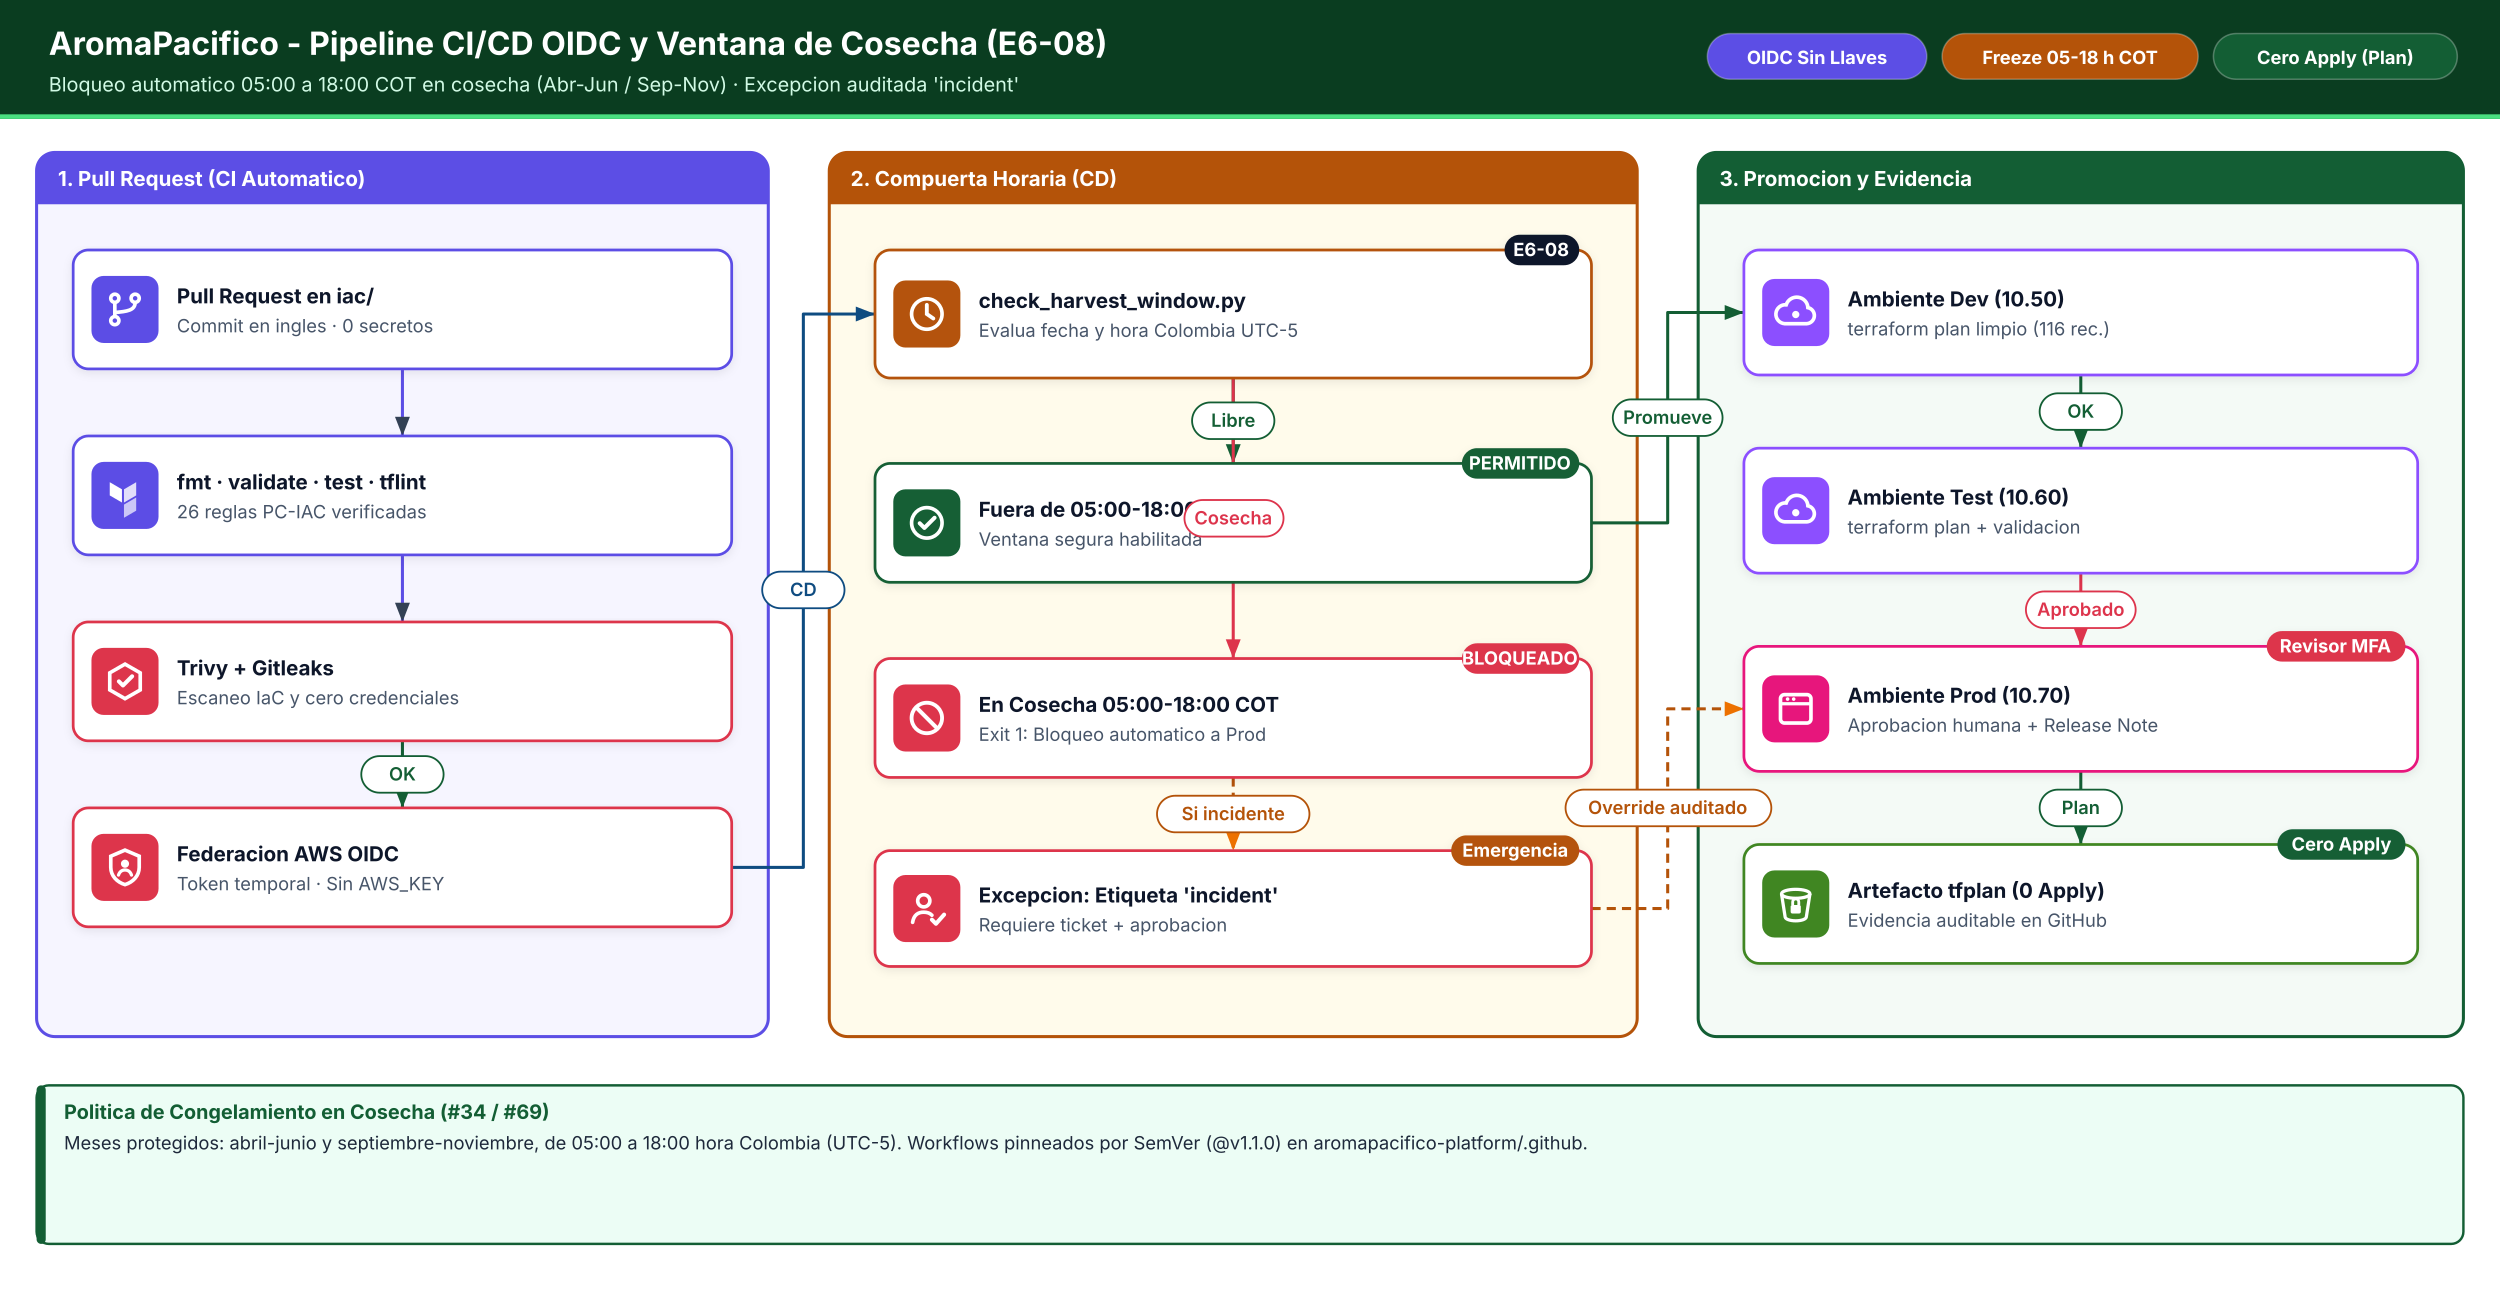
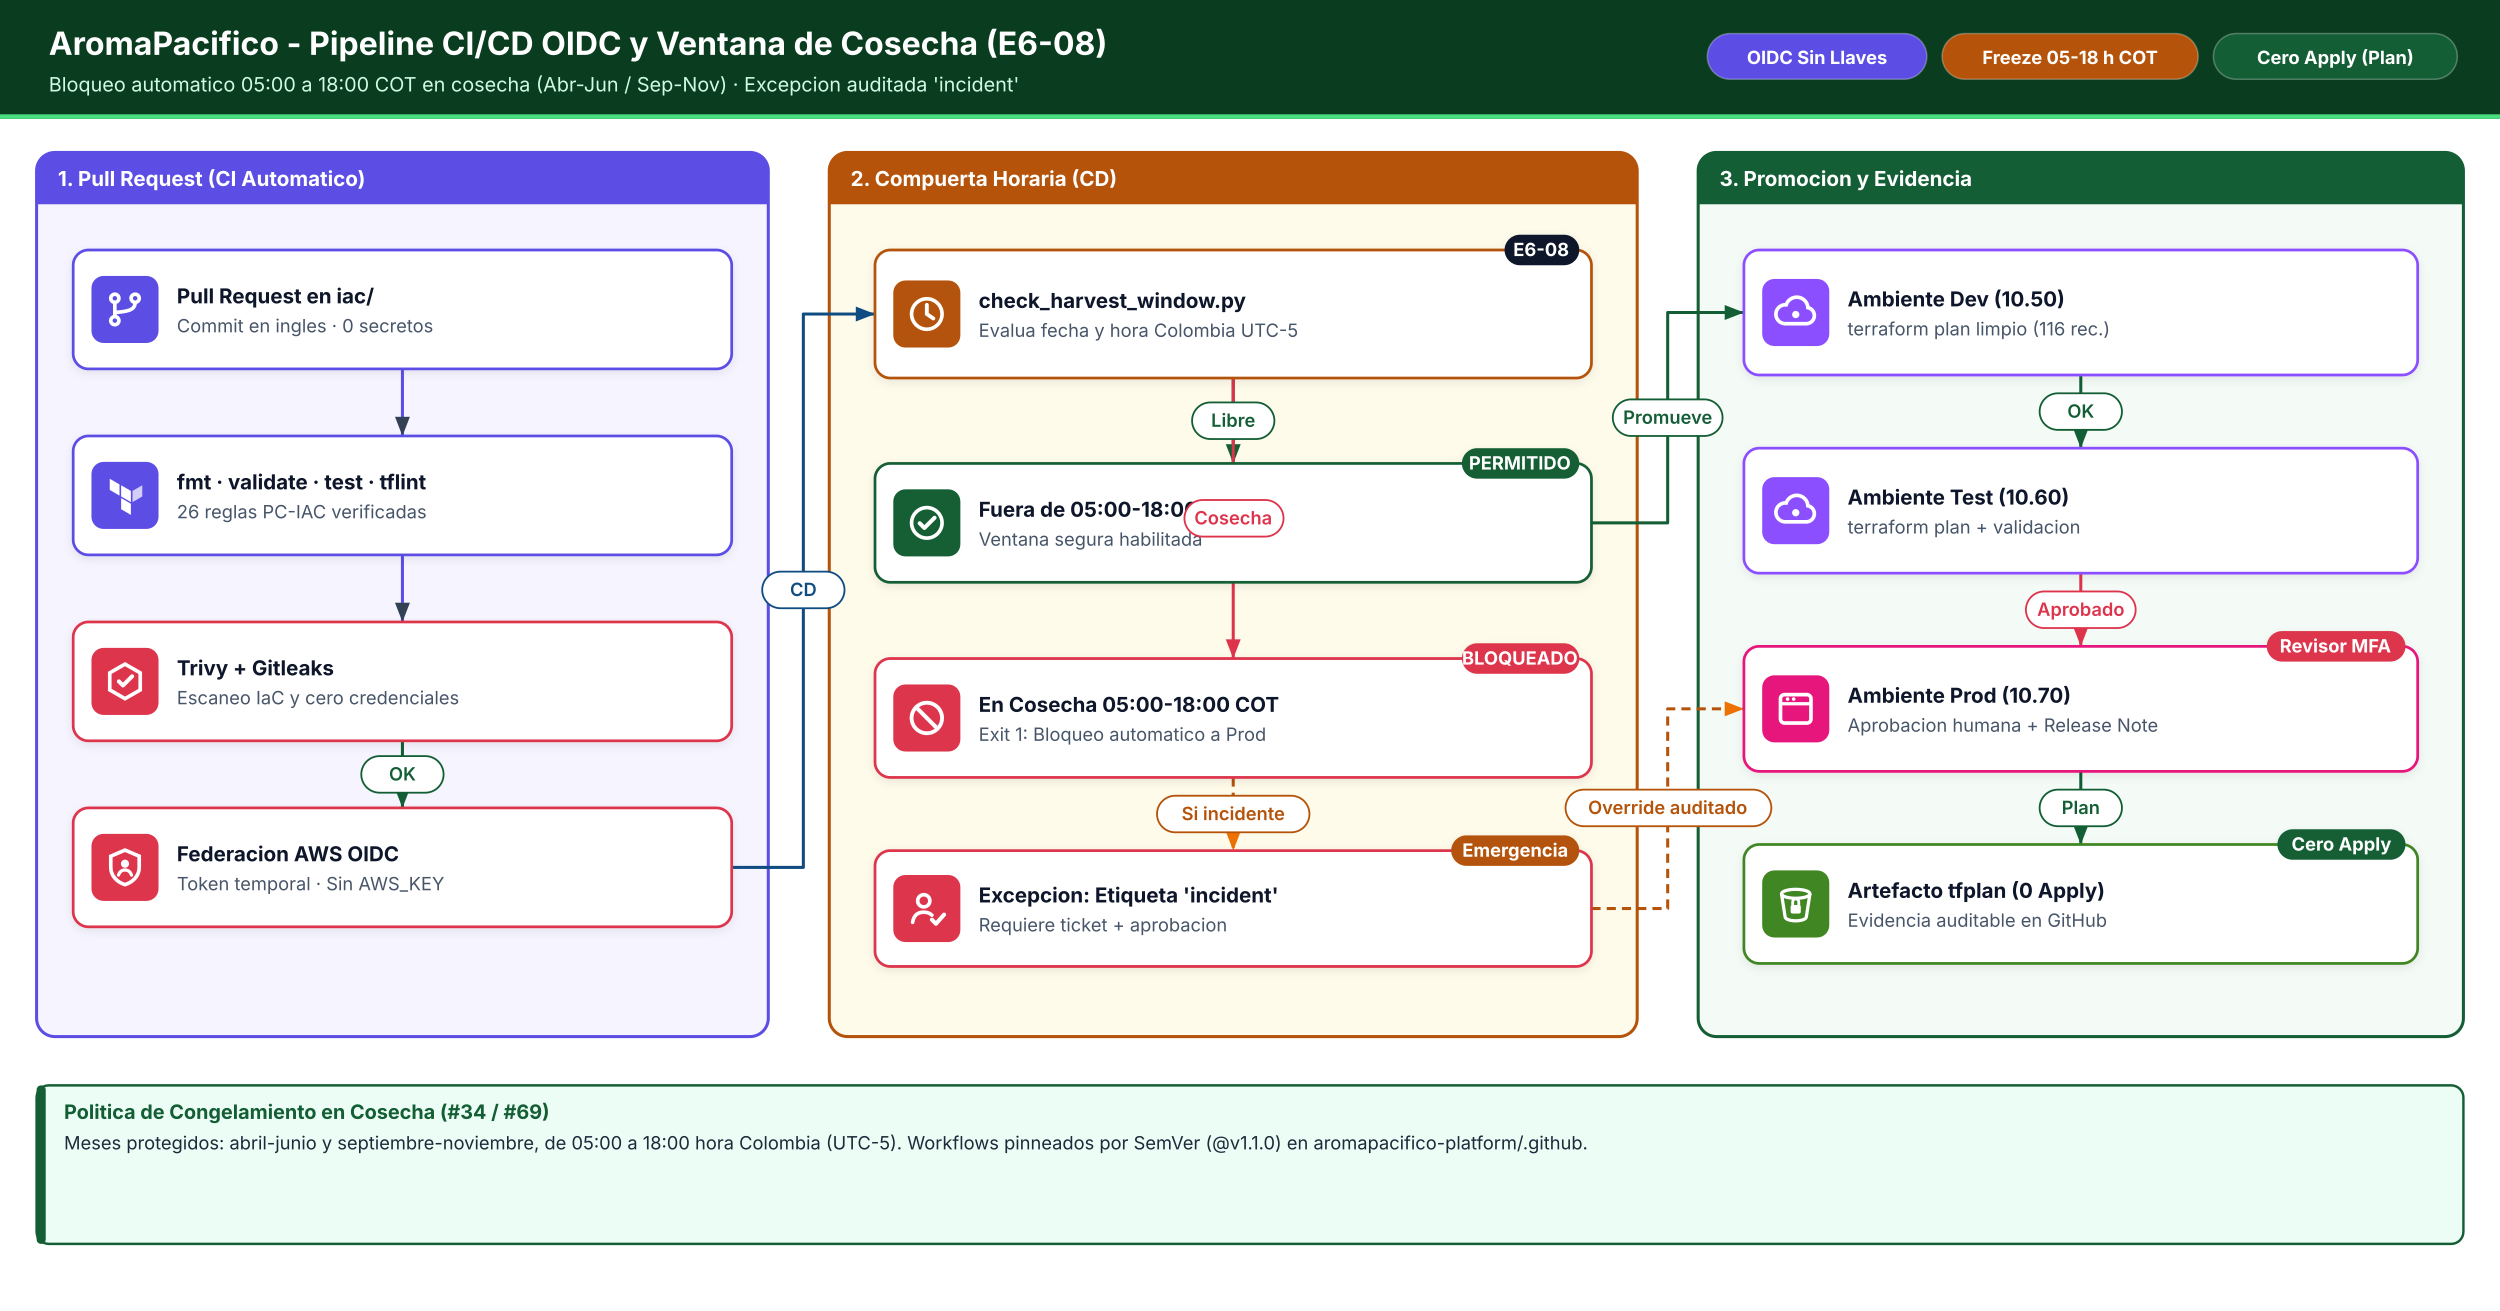
<svg xmlns="http://www.w3.org/2000/svg" width="1640" height="860" viewBox="0 0 1640 860">
  <defs>
    <filter id="shadow" x="-6%" y="-6%" width="112%" height="118%">
      <feDropShadow dx="0" dy="2" stdDeviation="3" flood-color="#0F172A" flood-opacity="0.08" />
    </filter>
    <marker id="arr-slate" viewBox="0 0 10 10" refX="9" refY="5" markerWidth="7" markerHeight="7" orient="auto-start-reverse">
      <path d="M0,1.5 L9,5 L0,8.5 z" fill="#334155" />
    </marker>
    <marker id="arr-green" viewBox="0 0 10 10" refX="9" refY="5" markerWidth="7" markerHeight="7" orient="auto-start-reverse">
      <path d="M0,1.5 L9,5 L0,8.5 z" fill="#135E34" />
    </marker>
    <marker id="arr-red" viewBox="0 0 10 10" refX="9" refY="5" markerWidth="7" markerHeight="7" orient="auto-start-reverse">
      <path d="M0,1.5 L9,5 L0,8.5 z" fill="#DD344C" />
    </marker>
    <marker id="arr-blue" viewBox="0 0 10 10" refX="9" refY="5" markerWidth="7" markerHeight="7" orient="auto-start-reverse">
      <path d="M0,1.5 L9,5 L0,8.5 z" fill="#0F4C81" />
    </marker>
    <marker id="arr-orange" viewBox="0 0 10 10" refX="9" refY="5" markerWidth="7" markerHeight="7" orient="auto-start-reverse">
      <path d="M0,1.5 L9,5 L0,8.5 z" fill="#ED7100" />
    </marker>
    <marker id="arr-purple" viewBox="0 0 10 10" refX="9" refY="5" markerWidth="7" markerHeight="7" orient="auto-start-reverse">
      <path d="M0,1.5 L9,5 L0,8.5 z" fill="#8C4FFF" />
    </marker>
    <style>text{font-family:'Segoe UI',Inter,Arial,sans-serif;}</style>
  </defs>
  <rect x="0" y="0" width="1640" height="860" fill="#FFFFFF" />
  <rect x="0" y="0" width="1640" height="78" fill="#0A3D20" />
  <rect x="0" y="75" width="1640" height="3" fill="#4ADE80" />
  <text x="32" y="36" font-size="21" font-weight="700" fill="#FFFFFF">AromaPacifico - Pipeline CI/CD OIDC y Ventana de Cosecha (E6-08)</text>
  <text x="32" y="60" font-size="13" font-weight="400" fill="#D1FAE5">Bloqueo automatico 05:00 a 18:00 COT en cosecha (Abr-Jun / Sep-Nov) · Excepcion auditada 'incident'</text>
  <rect x="1452" y="22" width="160" height="30" rx="15" fill="#135E34" stroke="#FFFFFF" stroke-opacity="0.28" />
  <text x="1532" y="42" text-anchor="middle" font-size="12" font-weight="700" fill="#FFFFFF">Cero Apply (Plan)</text>
  <rect x="1274" y="22" width="168" height="30" rx="15" fill="#B45309" stroke="#FFFFFF" stroke-opacity="0.28" />
  <text x="1358" y="42" text-anchor="middle" font-size="12" font-weight="700" fill="#FFFFFF">Freeze 05-18 h COT</text>
  <rect x="1120" y="22" width="144" height="30" rx="15" fill="#5C4EE5" stroke="#FFFFFF" stroke-opacity="0.28" />
  <text x="1192" y="42" text-anchor="middle" font-size="12" font-weight="700" fill="#FFFFFF">OIDC Sin Llaves</text>
  <g id="z-ci">
    <rect x="24" y="100" width="480" height="580" rx="12" fill="#F6F5FF" stroke="#5C4EE5" stroke-width="2" />
    <path d="M36,100 H492 Q504,100 504,112 V134 H24 V112 Q24,100 36,100 Z" fill="#5C4EE5" />
    <text x="38" y="122" font-size="13.5" font-weight="700" fill="#FFFFFF">1. Pull Request (CI Automatico)</text>
  </g>
  <g id="z-gate">
    <rect x="544" y="100" width="530" height="580" rx="12" fill="#FFFBEB" stroke="#B45309" stroke-width="2" />
    <path d="M556,100 H1062 Q1074,100 1074,112 V134 H544 V112 Q544,100 556,100 Z" fill="#B45309" />
    <text x="558" y="122" font-size="13.5" font-weight="700" fill="#FFFFFF">2. Compuerta Horaria (CD)</text>
  </g>
  <g id="z-env">
    <rect x="1114" y="100" width="502" height="580" rx="12" fill="#F4FAF6" stroke="#135E34" stroke-width="2" />
    <path d="M1126,100 H1604 Q1616,100 1616,112 V134 H1114 V112 Q1114,100 1126,100 Z" fill="#135E34" />
    <text x="1128" y="122" font-size="13.5" font-weight="700" fill="#FFFFFF">3. Promocion y Evidencia</text>
  </g>
  <path id="edge-0" d="M264,242 L264,286" fill="none" stroke="#5C4EE5" stroke-width="2" stroke-linejoin="round" marker-end="url(#arr-slate)" />
  <path id="edge-1" d="M264,364 L264,408" fill="none" stroke="#5C4EE5" stroke-width="2" stroke-linejoin="round" marker-end="url(#arr-slate)" />
  <path id="edge-2" d="M264,486 L264,530" fill="none" stroke="#135E34" stroke-width="2" stroke-linejoin="round" marker-end="url(#arr-green)" />
  <path id="edge-3" d="M480,569 L527,569 L527,206 L574,206" fill="none" stroke="#0F4C81" stroke-width="2" stroke-linejoin="round" marker-end="url(#arr-blue)" />
  <path id="edge-4" d="M809,248 L809,304" fill="none" stroke="#135E34" stroke-width="2" stroke-linejoin="round" marker-end="url(#arr-green)" />
  <path id="edge-5" d="M809,248 L809,432" fill="none" stroke="#DD344C" stroke-width="2" stroke-linejoin="round" marker-end="url(#arr-red)" />
  <path id="edge-6" d="M809,510 L809,558" fill="none" stroke="#B45309" stroke-width="2" stroke-dasharray="6,4" stroke-linejoin="round" marker-end="url(#arr-orange)" />
  <path id="edge-7" d="M1044,343 L1094,343 L1094,205 L1144,205" fill="none" stroke="#135E34" stroke-width="2" stroke-linejoin="round" marker-end="url(#arr-green)" />
  <path id="edge-8" d="M1365,246 L1365,294" fill="none" stroke="#135E34" stroke-width="2" stroke-linejoin="round" marker-end="url(#arr-green)" />
  <path id="edge-9" d="M1365,376 L1365,424" fill="none" stroke="#DD344C" stroke-width="2" stroke-linejoin="round" marker-end="url(#arr-red)" />
  <path id="edge-10" d="M1044,596 L1094,596 L1094,465 L1144,465" fill="none" stroke="#B45309" stroke-width="2" stroke-dasharray="6,4" stroke-linejoin="round" marker-end="url(#arr-orange)" />
  <path id="edge-11" d="M1365,506 L1365,554" fill="none" stroke="#135E34" stroke-width="2" stroke-linejoin="round" marker-end="url(#arr-green)" />
  <g id="pr" filter="url(#shadow)">
    <rect x="48" y="164" width="432" height="78" rx="10" fill="#FFFFFF" stroke="#5C4EE5" stroke-width="1.8" />
    <rect x="60" y="181" width="44" height="44" rx="8" fill="#5C4EE5" />
    <g transform="translate(66,187) scale(1.333)">
      <circle cx="7" cy="6.5" r="2" fill="none" stroke="#FFF" stroke-width="1.8" />
      <circle cx="17" cy="6.5" r="2" fill="none" stroke="#FFF" stroke-width="1.8" />
      <circle cx="7" cy="17.5" r="2" fill="none" stroke="#FFF" stroke-width="1.8" />
      <path d="M7 8.5V15.5M17 8.5C17 12.5 13 13 7 13.5" fill="none" stroke="#FFF" stroke-width="1.8" />
    </g>
    <text x="116" y="199" font-size="13.5" font-weight="700" fill="#0F172A">Pull Request en iac/</text>
    <text x="116" y="218" font-size="12" font-weight="400" fill="#475569">Commit en ingles · 0 secretos</text>
  </g>
  <g id="lint" filter="url(#shadow)">
    <rect x="48" y="286" width="432" height="78" rx="10" fill="#FFFFFF" stroke="#5C4EE5" stroke-width="1.8" />
    <rect x="60" y="303" width="44" height="44" rx="8" fill="#5C4EE5" />
    <g transform="translate(66,309) scale(1.333)">
-       <polygon points="4.5,5.5 10.5,9 10.5,15.5 4.5,12" fill="#FFF" />
-       <polygon points="11.5,9 17.5,5.5 17.5,12 11.5,15.5" fill="#FFF" opacity="0.82" />
-       <polygon points="11.5,16.5 17.5,13 17.5,19.5 11.5,23" fill="#FFF" opacity="0.68" />
+       <polygon points="4.5,3.8 9.3,6.6 9.3,12.1 4.5,9.3" fill="#FFF" />
+       <polygon points="10.1,7.0 14.9,9.8 14.9,15.3 10.1,12.5" fill="#FFF" />
+       <polygon points="10.1,13.3 14.9,16.1 14.9,21.6 10.1,18.8" fill="#FFF" />
+       <polygon points="15.7,9.8 20.5,7.0 20.5,12.5 15.7,15.3" fill="#FFF" opacity="0.72" />
    </g>
    <text x="116" y="321" font-size="13.5" font-weight="700" fill="#0F172A">fmt · validate · test · tflint</text>
    <text x="116" y="340" font-size="12" font-weight="400" fill="#475569">26 reglas PC-IAC verificadas</text>
  </g>
  <g id="sec" filter="url(#shadow)">
    <rect x="48" y="408" width="432" height="78" rx="10" fill="#FFFFFF" stroke="#DD344C" stroke-width="1.8" />
    <rect x="60" y="425" width="44" height="44" rx="8" fill="#DD344C" />
    <g transform="translate(66,431) scale(1.333)">
      <polygon points="12,3.5 19.5,7.8 19.5,16.2 12,20.5 4.5,16.2 4.5,7.8" fill="none" stroke="#FFF" stroke-width="1.8" />
      <path d="M9 12L11 14L15.5 9.5" fill="none" stroke="#FFF" stroke-width="2" stroke-linecap="round" stroke-linejoin="round" />
    </g>
    <text x="116" y="443" font-size="13.5" font-weight="700" fill="#0F172A">Trivy + Gitleaks</text>
    <text x="116" y="462" font-size="12" font-weight="400" fill="#475569">Escaneo IaC y cero credenciales</text>
  </g>
  <g id="oidc" filter="url(#shadow)">
    <rect x="48" y="530" width="432" height="78" rx="10" fill="#FFFFFF" stroke="#DD344C" stroke-width="1.8" />
    <rect x="60" y="547" width="44" height="44" rx="8" fill="#DD344C" />
    <g transform="translate(66,553) scale(1.333)">
      <path d="M12 3.5L19 6.5V12C19 16.2 15.9 19.3 12 20.5C8.1 19.3 5 16.2 5 12V6.5L12 3.5Z" fill="none" stroke="#FFF" stroke-width="1.8" />
      <circle cx="12" cy="10.2" r="2" fill="#FFF" />
      <path d="M8.8 15.8C9.4 14 10.6 13.3 12 13.3C13.4 13.3 14.6 14 15.2 15.8" fill="none" stroke="#FFF" stroke-width="1.6" stroke-linecap="round" />
    </g>
    <text x="116" y="565" font-size="13.5" font-weight="700" fill="#0F172A">Federacion AWS OIDC</text>
    <text x="116" y="584" font-size="12" font-weight="400" fill="#475569">Token temporal · Sin AWS_KEY</text>
  </g>
  <g id="chk" filter="url(#shadow)">
    <rect x="574" y="164" width="470" height="84" rx="10" fill="#FFFFFF" stroke="#B45309" stroke-width="1.8" />
    <rect x="586" y="184" width="44" height="44" rx="8" fill="#B45309" />
    <g transform="translate(592,190) scale(1.333)">
      <circle cx="12" cy="12" r="7.5" fill="none" stroke="#FFF" stroke-width="1.8" />
      <path d="M12 7.5V12L15.2 14.2" fill="none" stroke="#FFF" stroke-width="1.9" stroke-linecap="round" />
    </g>
    <text x="642" y="202" font-size="13.5" font-weight="700" fill="#0F172A">check_harvest_window.py</text>
    <text x="642" y="221" font-size="12" font-weight="400" fill="#475569">Evalua fecha y hora Colombia UTC-5</text>
    <rect x="987" y="154" width="49" height="20" rx="10" fill="#0F172A" />
    <text x="1011" y="168" text-anchor="middle" font-size="12" font-weight="700" fill="#FFFFFF">E6-08</text>
  </g>
  <g id="ok-win" filter="url(#shadow)">
    <rect x="574" y="304" width="470" height="78" rx="10" fill="#FFFFFF" stroke="#135E34" stroke-width="1.8" />
    <rect x="586" y="321" width="44" height="44" rx="8" fill="#135E34" />
    <g transform="translate(592,327) scale(1.333)">
      <circle cx="12" cy="12" r="7.5" fill="none" stroke="#FFF" stroke-width="1.8" />
      <path d="M8.5 12.2L10.8 14.5L15.8 9.5" fill="none" stroke="#FFF" stroke-width="2" stroke-linecap="round" stroke-linejoin="round" />
    </g>
    <text x="642" y="339" font-size="13.5" font-weight="700" fill="#0F172A">Fuera de 05:00-18:00 COT</text>
    <text x="642" y="358" font-size="12" font-weight="400" fill="#475569">Ventana segura habilitada</text>
    <rect x="959" y="294" width="77" height="20" rx="10" fill="#135E34" />
    <text x="997" y="308" text-anchor="middle" font-size="12" font-weight="700" fill="#FFFFFF">PERMITIDO</text>
  </g>
  <g id="blk-win" filter="url(#shadow)">
    <rect x="574" y="432" width="470" height="78" rx="10" fill="#FFFFFF" stroke="#DD344C" stroke-width="1.8" />
    <rect x="586" y="449" width="44" height="44" rx="8" fill="#DD344C" />
    <g transform="translate(592,455) scale(1.333)">
      <circle cx="12" cy="12" r="7.5" fill="none" stroke="#FFF" stroke-width="1.9" />
      <line x1="7" y1="7" x2="17" y2="17" stroke="#FFF" stroke-width="2" />
    </g>
    <text x="642" y="467" font-size="13.5" font-weight="700" fill="#0F172A">En Cosecha 05:00-18:00 COT</text>
    <text x="642" y="486" font-size="12" font-weight="400" fill="#475569">Exit 1: Bloqueo automatico a Prod</text>
    <rect x="959" y="422" width="77" height="20" rx="10" fill="#DD344C" />
    <text x="997" y="436" text-anchor="middle" font-size="12" font-weight="700" fill="#FFFFFF">BLOQUEADO</text>
  </g>
  <g id="inc" filter="url(#shadow)">
    <rect x="574" y="558" width="470" height="76" rx="10" fill="#FFFFFF" stroke="#DD344C" stroke-width="1.8" />
    <rect x="586" y="574" width="44" height="44" rx="8" fill="#DD344C" />
    <g transform="translate(592,580) scale(1.333)">
      <circle cx="10.5" cy="8.2" r="3" fill="none" stroke="#FFF" stroke-width="1.8" />
      <path d="M5 18.8C5.6 15.2 7.6 13.8 10.5 13.8C12.2 13.8 13.6 14.3 14.5 15.3" fill="none" stroke="#FFF" stroke-width="1.8" stroke-linecap="round" />
      <path d="M14.5 17.5L16.5 19.5L20.5 15" fill="none" stroke="#FFF" stroke-width="2" stroke-linecap="round" stroke-linejoin="round" />
    </g>
    <text x="642" y="592" font-size="13.5" font-weight="700" fill="#0F172A">Excepcion: Etiqueta 'incident'</text>
    <text x="642" y="611" font-size="12" font-weight="400" fill="#475569">Requiere ticket + aprobacion</text>
    <rect x="952" y="548" width="84" height="20" rx="10" fill="#B45309" />
    <text x="994" y="562" text-anchor="middle" font-size="12" font-weight="700" fill="#FFFFFF">Emergencia</text>
  </g>
  <g id="e-dev" filter="url(#shadow)">
    <rect x="1144" y="164" width="442" height="82" rx="10" fill="#FFFFFF" stroke="#8C4FFF" stroke-width="1.8" />
    <rect x="1156" y="183" width="44" height="44" rx="8" fill="#8C4FFF" />
    <g transform="translate(1162,189) scale(1.333)">
      <path d="M6.5 17.5H17.5A4 4 0 0 0 18 9.6A5.5 5.5 0 0 0 7.3 8.2A3.8 3.8 0 0 0 6.5 17.5Z" fill="none" stroke="#FFF" stroke-width="1.8" />
      <circle cx="12" cy="13" r="1.8" fill="#FFF" />
    </g>
    <text x="1212" y="201" font-size="13.5" font-weight="700" fill="#0F172A">Ambiente Dev (10.50)</text>
    <text x="1212" y="220" font-size="12" font-weight="400" fill="#475569">terraform plan limpio (116 rec.)</text>
  </g>
  <g id="e-test" filter="url(#shadow)">
    <rect x="1144" y="294" width="442" height="82" rx="10" fill="#FFFFFF" stroke="#8C4FFF" stroke-width="1.8" />
    <rect x="1156" y="313" width="44" height="44" rx="8" fill="#8C4FFF" />
    <g transform="translate(1162,319) scale(1.333)">
      <path d="M6.5 17.5H17.5A4 4 0 0 0 18 9.6A5.5 5.5 0 0 0 7.3 8.2A3.8 3.8 0 0 0 6.5 17.5Z" fill="none" stroke="#FFF" stroke-width="1.8" />
      <circle cx="12" cy="13" r="1.8" fill="#FFF" />
    </g>
    <text x="1212" y="331" font-size="13.5" font-weight="700" fill="#0F172A">Ambiente Test (10.60)</text>
    <text x="1212" y="350" font-size="12" font-weight="400" fill="#475569">terraform plan + validacion</text>
  </g>
  <g id="e-prod" filter="url(#shadow)">
    <rect x="1144" y="424" width="442" height="82" rx="10" fill="#FFFFFF" stroke="#E7157B" stroke-width="1.8" />
    <rect x="1156" y="443" width="44" height="44" rx="8" fill="#E7157B" />
    <g transform="translate(1162,449) scale(1.333)">
      <rect x="4.5" y="5" width="15" height="14" rx="2" fill="none" stroke="#FFF" stroke-width="1.8" />
      <path d="M4.5 9.5H19.5" stroke="#FFF" stroke-width="1.6" />
      <circle cx="8" cy="7.2" r="0.9" fill="#FFF" />
      <circle cx="11" cy="7.2" r="0.9" fill="#FFF" />
    </g>
    <text x="1212" y="461" font-size="13.5" font-weight="700" fill="#0F172A">Ambiente Prod (10.70)</text>
    <text x="1212" y="480" font-size="12" font-weight="400" fill="#475569">Aprobacion humana + Release Note</text>
    <rect x="1487" y="414" width="91" height="20" rx="10" fill="#DD344C" />
    <text x="1532" y="428" text-anchor="middle" font-size="12" font-weight="700" fill="#FFFFFF">Revisor MFA</text>
  </g>
  <g id="e-art" filter="url(#shadow)">
    <rect x="1144" y="554" width="442" height="78" rx="10" fill="#FFFFFF" stroke="#3F8624" stroke-width="1.8" />
    <rect x="1156" y="571" width="44" height="44" rx="8" fill="#3F8624" />
    <g transform="translate(1162,577) scale(1.333)">
      <path d="M5 7L6.8 18.5C7 19.5 9.2 20.3 12 20.3C14.8 20.3 17 19.5 17.2 18.5L19 7" fill="none" stroke="#FFF" stroke-width="1.6" />
      <ellipse cx="12" cy="7" rx="7" ry="2.2" fill="none" stroke="#FFF" stroke-width="1.6" />
      <rect x="9.5" y="12.5" width="5" height="4.2" rx="0.8" fill="#FFF" />
      <path d="M10.5 12.5V11C10.5 10.1 11.2 9.5 12 9.5C12.8 9.5 13.5 10.1 13.5 11V12.5" fill="none" stroke="#FFF" stroke-width="1.4" />
    </g>
    <text x="1212" y="589" font-size="13.5" font-weight="700" fill="#0F172A">Artefacto tfplan (0 Apply)</text>
    <text x="1212" y="608" font-size="12" font-weight="400" fill="#475569">Evidencia auditable en GitHub</text>
    <rect x="1494" y="544" width="84" height="20" rx="10" fill="#135E34" />
    <text x="1536" y="558" text-anchor="middle" font-size="12" font-weight="700" fill="#FFFFFF">Cero Apply</text>
  </g>
  <rect x="237" y="496" width="54" height="24" rx="12" fill="#FFFFFF" stroke="#135E34" stroke-width="1.2" />
  <text x="264" y="512" text-anchor="middle" font-size="12" font-weight="600" fill="#135E34">OK</text>
  <rect x="500" y="375" width="54" height="24" rx="12" fill="#FFFFFF" stroke="#0F4C81" stroke-width="1.2" />
  <text x="527" y="391" text-anchor="middle" font-size="12" font-weight="600" fill="#0F4C81">CD</text>
  <rect x="782" y="264" width="54" height="24" rx="12" fill="#FFFFFF" stroke="#135E34" stroke-width="1.2" />
  <text x="809" y="280" text-anchor="middle" font-size="12" font-weight="600" fill="#135E34">Libre</text>
  <rect x="777" y="328" width="65" height="24" rx="12" fill="#FFFFFF" stroke="#DD344C" stroke-width="1.2" />
  <text x="809" y="344" text-anchor="middle" font-size="12" font-weight="600" fill="#DD344C">Cosecha</text>
  <rect x="759" y="522" width="100" height="24" rx="12" fill="#FFFFFF" stroke="#B45309" stroke-width="1.2" />
  <text x="809" y="538" text-anchor="middle" font-size="12" font-weight="600" fill="#B45309">Si incidente</text>
  <rect x="1058" y="262" width="72" height="24" rx="12" fill="#FFFFFF" stroke="#135E34" stroke-width="1.2" />
  <text x="1094" y="278" text-anchor="middle" font-size="12" font-weight="600" fill="#135E34">Promueve</text>
  <rect x="1338" y="258" width="54" height="24" rx="12" fill="#FFFFFF" stroke="#135E34" stroke-width="1.2" />
  <text x="1365" y="274" text-anchor="middle" font-size="12" font-weight="600" fill="#135E34">OK</text>
  <rect x="1329" y="388" width="72" height="24" rx="12" fill="#FFFFFF" stroke="#DD344C" stroke-width="1.2" />
  <text x="1365" y="404" text-anchor="middle" font-size="12" font-weight="600" fill="#DD344C">Aprobado</text>
  <rect x="1027" y="518" width="135" height="24" rx="12" fill="#FFFFFF" stroke="#B45309" stroke-width="1.2" />
  <text x="1094" y="534" text-anchor="middle" font-size="12" font-weight="600" fill="#B45309">Override auditado</text>
  <rect x="1338" y="518" width="54" height="24" rx="12" fill="#FFFFFF" stroke="#135E34" stroke-width="1.2" />
  <text x="1365" y="534" text-anchor="middle" font-size="12" font-weight="600" fill="#135E34">Plan</text>
  <g>
    <rect x="24" y="712" width="1592" height="104" rx="8" fill="#ECFDF5" stroke="#135E34" stroke-width="1.6" />
    <rect x="24" y="712" width="6" height="104" rx="3" fill="#135E34" />
    <text x="42" y="734" font-size="13" font-weight="700" fill="#135E34">Politica de Congelamiento en Cosecha (#34 / #69)</text>
    <text x="42" y="754" font-size="12" font-weight="400" fill="#1E293B">Meses protegidos: abril-junio y septiembre-noviembre, de 05:00 a 18:00 hora Colombia (UTC-5). Workflows pinneados por SemVer (@v1.1.0) en aromapacifico-platform/.github.</text>
  </g>
</svg>
